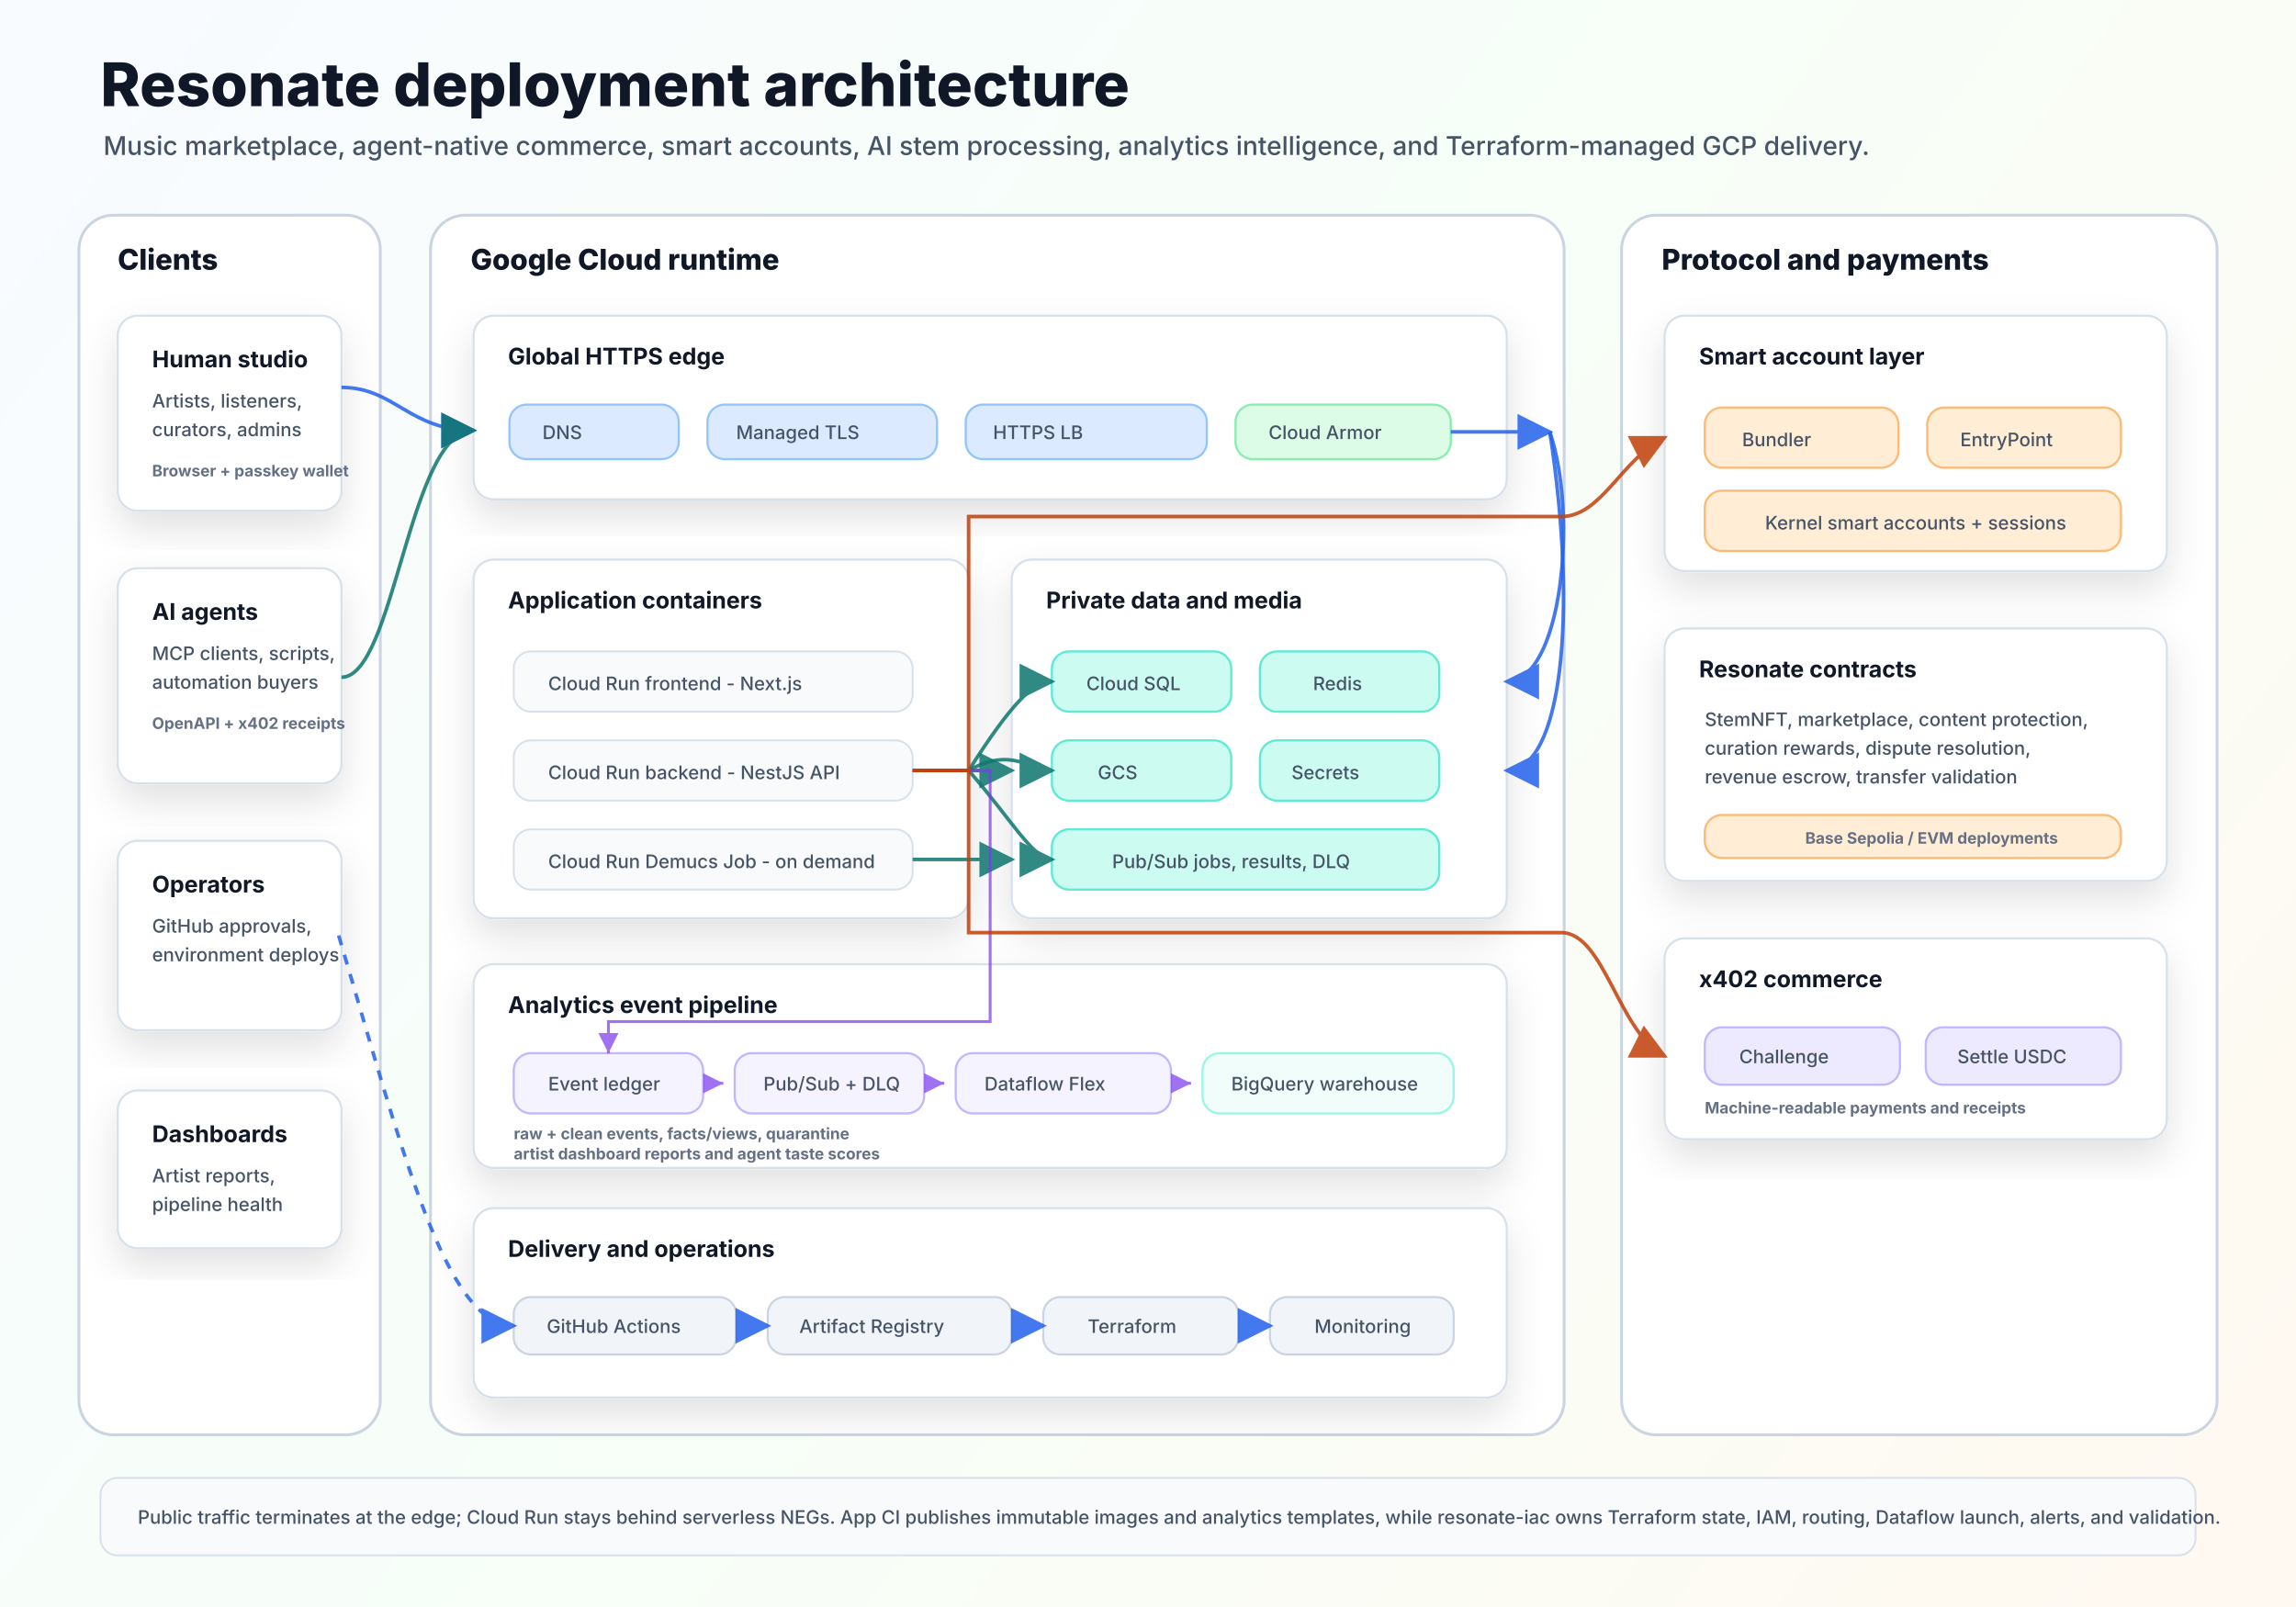
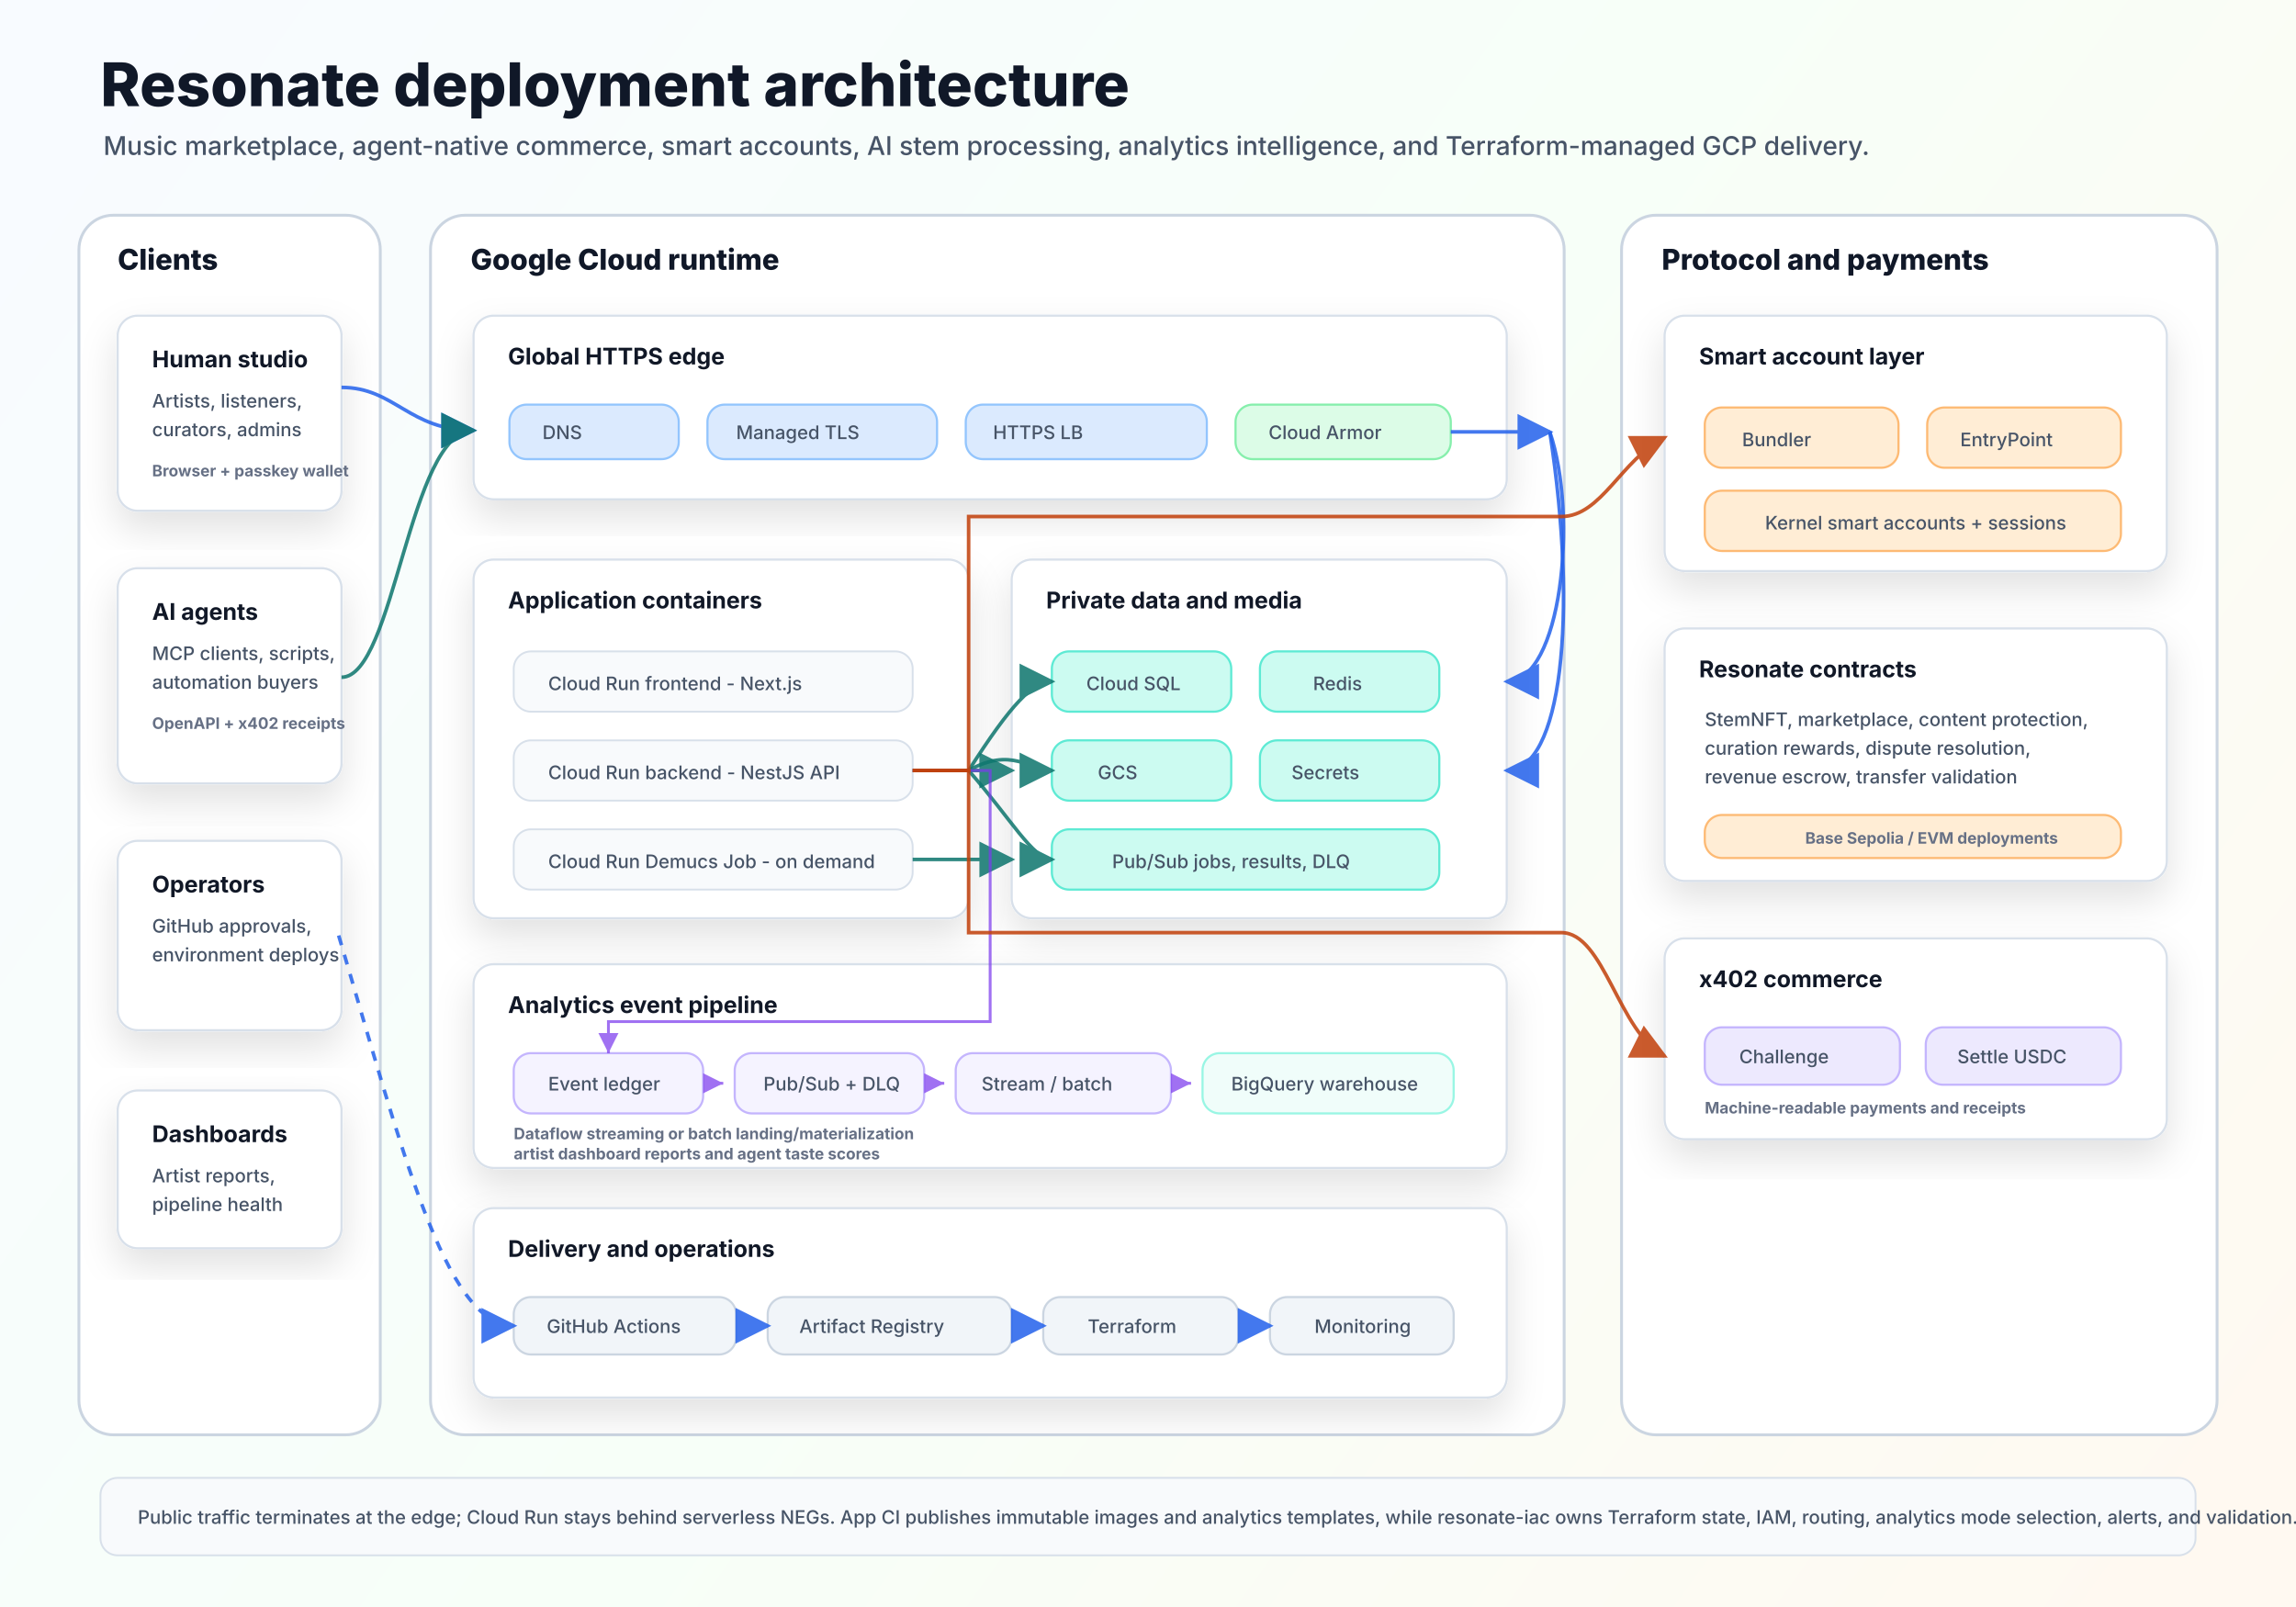
<svg xmlns="http://www.w3.org/2000/svg" width="1600" height="1120" viewBox="0 0 1600 1120" fill="none" role="img" aria-labelledby="title desc">
  <defs>
    <linearGradient id="bg" x1="60" y1="20" x2="1540" y2="1090" gradientUnits="userSpaceOnUse">
      <stop stop-color="#F8FBFF" />
      <stop offset="0.5" stop-color="#F7FFF8" />
      <stop offset="1" stop-color="#FFF9F1" />
    </linearGradient>
    <filter id="shadow" x="-20%" y="-20%" width="140%" height="140%">
      <feDropShadow dx="0" dy="12" stdDeviation="13" flood-color="#101828" flood-opacity="0.12" />
    </filter>
    <marker id="blueArrow" markerWidth="12" markerHeight="12" refX="10" refY="6" orient="auto">
      <path d="M1 1L11 6L1 11Z" fill="#2563EB" />
    </marker>
    <marker id="greenArrow" markerWidth="12" markerHeight="12" refX="10" refY="6" orient="auto">
      <path d="M1 1L11 6L1 11Z" fill="#0F766E" />
    </marker>
    <marker id="orangeArrow" markerWidth="12" markerHeight="12" refX="10" refY="6" orient="auto">
      <path d="M1 1L11 6L1 11Z" fill="#C2410C" />
    </marker>
    <marker id="purpleArrow" markerWidth="9" markerHeight="9" refX="8" refY="4.5" orient="auto">
      <path d="M1 1L8 4.5L1 8Z" fill="#7C3AED" />
    </marker>
    <style>
      .page { fill: url(#bg); }
      .zone { fill: #FFFFFF; stroke: #CBD5E1; stroke-width: 2; rx: 24; }
      .panel { fill: #FFFFFF; stroke: #D8E0EA; stroke-width: 1.5; rx: 14; filter: url(#shadow); }
      .sub { fill: #F8FAFC; stroke: #D8E0EA; stroke-width: 1.3; rx: 12; }
      .edge { fill: #DBEAFE; stroke: #93C5FD; stroke-width: 1.5; rx: 12; }
      .secure { fill: #DCFCE7; stroke: #86EFAC; stroke-width: 1.5; rx: 12; }
      .data { fill: #CCFBF1; stroke: #5EEAD4; stroke-width: 1.5; rx: 12; }
      .chain { fill: #FFEDD5; stroke: #FDBA74; stroke-width: 1.5; rx: 12; }
      .payment { fill: #EDE9FE; stroke: #C4B5FD; stroke-width: 1.5; rx: 12; }
      .analytics { fill: #F5F3FF; stroke: #C4B5FD; stroke-width: 1.5; rx: 12; }
      .warehouse { fill: #F0FDFA; stroke: #99F6E4; stroke-width: 1.5; rx: 12; }
      .ops { fill: #F1F5F9; stroke: #CBD5E1; stroke-width: 1.5; rx: 12; }
      .title { fill: #101828; font-family: Inter, Segoe UI, Arial, sans-serif; font-size: 42px; font-weight: 800; letter-spacing: 0; }
      .subtitle { fill: #475467; font-family: Inter, Segoe UI, Arial, sans-serif; font-size: 18px; font-weight: 500; letter-spacing: 0; }
      .h { fill: #101828; font-family: Inter, Segoe UI, Arial, sans-serif; font-size: 20px; font-weight: 800; letter-spacing: 0; }
      .label { fill: #111827; font-family: Inter, Segoe UI, Arial, sans-serif; font-size: 16px; font-weight: 750; letter-spacing: 0; }
      .small { fill: #475467; font-family: Inter, Segoe UI, Arial, sans-serif; font-size: 13px; font-weight: 520; letter-spacing: 0; }
      .tiny { fill: #667085; font-family: Inter, Segoe UI, Arial, sans-serif; font-size: 11px; font-weight: 650; letter-spacing: 0; }
      .blueLine { stroke: #2563EB; stroke-width: 2.5; marker-end: url(#blueArrow); opacity: 0.86; }
      .greenLine { stroke: #0F766E; stroke-width: 2.5; marker-end: url(#greenArrow); opacity: 0.86; }
      .orangeLine { stroke: #C2410C; stroke-width: 2.5; marker-end: url(#orangeArrow); opacity: 0.86; }
      .purpleLine { stroke: #7C3AED; stroke-width: 2; marker-end: url(#purpleArrow); opacity: 0.72; }
      .dash { stroke-dasharray: 7 7; }
    </style>
  </defs>
  <rect class="page" x="0" y="0" width="1600" height="1120" />
  <text x="70" y="74" class="title">Resonate deployment architecture</text>
  <text x="72" y="108" class="subtitle">Music marketplace, agent-native commerce, smart accounts, AI stem processing, analytics intelligence, and Terraform-managed GCP delivery.</text>
  <rect x="55" y="150" width="210" height="850" class="zone" />
  <text x="82" y="188" class="h">Clients</text>
  <rect x="82" y="220" width="156" height="136" class="panel" />
  <text x="106" y="256" class="label">Human studio</text>
  <text x="106" y="284" class="small">Artists, listeners,</text>
  <text x="106" y="304" class="small">curators, admins</text>
  <text x="106" y="332" class="tiny">Browser + passkey wallet</text>
  <rect x="82" y="396" width="156" height="150" class="panel" />
  <text x="106" y="432" class="label">AI agents</text>
  <text x="106" y="460" class="small">MCP clients, scripts,</text>
  <text x="106" y="480" class="small">automation buyers</text>
  <text x="106" y="508" class="tiny">OpenAPI + x402 receipts</text>
  <rect x="82" y="586" width="156" height="132" class="panel" />
  <text x="106" y="622" class="label">Operators</text>
  <text x="106" y="650" class="small">GitHub approvals,</text>
  <text x="106" y="670" class="small">environment deploys</text>
  <rect x="82" y="760" width="156" height="110" class="panel" />
  <text x="106" y="796" class="label">Dashboards</text>
  <text x="106" y="824" class="small">Artist reports,</text>
  <text x="106" y="844" class="small">pipeline health</text>
  <rect x="300" y="150" width="790" height="850" class="zone" />
  <text x="328" y="188" class="h">Google Cloud runtime</text>
  <rect x="330" y="220" width="720" height="128" class="panel" />
  <text x="354" y="254" class="label">Global HTTPS edge</text>
  <rect x="355" y="282" width="118" height="38" class="edge" />
  <text x="378" y="306" class="small">DNS</text>
  <rect x="493" y="282" width="160" height="38" class="edge" />
  <text x="513" y="306" class="small">Managed TLS</text>
  <rect x="673" y="282" width="168" height="38" class="edge" />
  <text x="692" y="306" class="small">HTTPS LB</text>
  <rect x="861" y="282" width="150" height="38" class="secure" />
  <text x="884" y="306" class="small">Cloud Armor</text>
  <rect x="330" y="390" width="345" height="250" class="panel" />
  <text x="354" y="424" class="label">Application containers</text>
  <rect x="358" y="454" width="278" height="42" class="sub" />
  <text x="382" y="481" class="small">Cloud Run frontend - Next.js</text>
  <rect x="358" y="516" width="278" height="42" class="sub" />
  <text x="382" y="543" class="small">Cloud Run backend - NestJS API</text>
  <rect x="358" y="578" width="278" height="42" class="sub" />
  <text x="382" y="605" class="small">Cloud Run Demucs Job - on demand</text>
  <rect x="705" y="390" width="345" height="250" class="panel" />
  <text x="729" y="424" class="label">Private data and media</text>
  <rect x="733" y="454" width="125" height="42" class="data" />
  <text x="757" y="481" class="small">Cloud SQL</text>
  <rect x="878" y="454" width="125" height="42" class="data" />
  <text x="915" y="481" class="small">Redis</text>
  <rect x="733" y="516" width="125" height="42" class="data" />
  <text x="765" y="543" class="small">GCS</text>
  <rect x="878" y="516" width="125" height="42" class="data" />
  <text x="900" y="543" class="small">Secrets</text>
  <rect x="733" y="578" width="270" height="42" class="data" />
  <text x="775" y="605" class="small">Pub/Sub jobs, results, DLQ</text>
  <rect x="330" y="672" width="720" height="142" class="panel" />
  <text x="354" y="706" class="label">Analytics event pipeline</text>
  <rect x="358" y="734" width="132" height="42" class="analytics" />
  <text x="382" y="760" class="small">Event ledger</text>
  <rect x="512" y="734" width="132" height="42" class="analytics" />
  <text x="532" y="760" class="small">Pub/Sub + DLQ</text>
  <rect x="666" y="734" width="150" height="42" class="analytics" />
-   <text x="686" y="760" class="small">Dataflow Flex</text>
+   <text x="684" y="760" class="small">Stream / batch</text>
  <rect x="838" y="734" width="175" height="42" class="warehouse" />
  <text x="858" y="760" class="small">BigQuery warehouse</text>
-   <text x="358" y="794" class="tiny">raw + clean events, facts/views, quarantine</text>
+   <text x="358" y="794" class="tiny">Dataflow streaming or batch landing/materialization</text>
  <text x="358" y="808" class="tiny">artist dashboard reports and agent taste scores</text>
  <rect x="330" y="842" width="720" height="132" class="panel" />
  <text x="354" y="876" class="label">Delivery and operations</text>
  <rect x="358" y="904" width="155" height="40" class="ops" />
  <text x="381" y="929" class="small">GitHub Actions</text>
  <rect x="535" y="904" width="170" height="40" class="ops" />
  <text x="557" y="929" class="small">Artifact Registry</text>
  <rect x="727" y="904" width="136" height="40" class="ops" />
  <text x="758" y="929" class="small">Terraform</text>
  <rect x="885" y="904" width="128" height="40" class="ops" />
  <text x="916" y="929" class="small">Monitoring</text>
  <rect x="1130" y="150" width="415" height="850" class="zone" />
  <text x="1158" y="188" class="h">Protocol and payments</text>
  <rect x="1160" y="220" width="350" height="178" class="panel" />
  <text x="1184" y="254" class="label">Smart account layer</text>
  <rect x="1188" y="284" width="135" height="42" class="chain" />
  <text x="1214" y="311" class="small">Bundler</text>
  <rect x="1343" y="284" width="135" height="42" class="chain" />
  <text x="1366" y="311" class="small">EntryPoint</text>
  <rect x="1188" y="342" width="290" height="42" class="chain" />
  <text x="1230" y="369" class="small">Kernel smart accounts + sessions</text>
  <rect x="1160" y="438" width="350" height="176" class="panel" />
  <text x="1184" y="472" class="label">Resonate contracts</text>
  <text x="1188" y="506" class="small">StemNFT, marketplace, content protection,</text>
  <text x="1188" y="526" class="small">curation rewards, dispute resolution,</text>
  <text x="1188" y="546" class="small">revenue escrow, transfer validation</text>
  <rect x="1188" y="568" width="290" height="30" class="chain" />
  <text x="1258" y="588" class="tiny">Base Sepolia / EVM deployments</text>
  <rect x="1160" y="654" width="350" height="140" class="panel" />
  <text x="1184" y="688" class="label">x402 commerce</text>
  <rect x="1188" y="716" width="136" height="40" class="payment" />
  <text x="1212" y="741" class="small">Challenge</text>
  <rect x="1342" y="716" width="136" height="40" class="payment" />
  <text x="1364" y="741" class="small">Settle USDC</text>
  <text x="1188" y="776" class="tiny">Machine-readable payments and receipts</text>
  <path d="M238 270 C275 270 285 300 330 300" class="blueLine" />
  <path d="M238 472 C275 472 285 300 330 300" class="greenLine" />
  <path d="M1011 301 C1040 301 1052 301 1080 301" class="blueLine" />
  <path d="M1080 301 C1100 360 1088 475 1050 475" class="blueLine" />
  <path d="M1080 301 C1100 430 1088 537 1050 537" class="blueLine" />
  <path d="M636 537 C662 537 682 537 705 537" class="greenLine" />
  <path d="M636 599 C662 599 682 599 705 599" class="greenLine" />
  <path d="M675 537 C705 490 720 475 733 475" class="greenLine" />
  <path d="M675 537 C705 520 718 537 733 537" class="greenLine" />
  <path d="M675 537 C704 570 720 599 733 599" class="greenLine" />
  <path d="M636 537 H690 V712 H424 V734" class="purpleLine" />
  <path d="M492 755 H504" class="purpleLine" />
  <path d="M646 755 H658" class="purpleLine" />
  <path d="M818 755 H830" class="purpleLine" />
  <path d="M636 537 H675 V360 H1088 C1116 360 1130 320 1160 305" class="orangeLine" />
  <path d="M636 537 H675 V650 H1088 C1118 650 1128 720 1160 736" class="orangeLine" />
  <path d="M236 652 C280 800 310 924 358 924" class="blueLine dash" />
  <path d="M513 924 C520 924 528 924 535 924" class="blueLine" />
  <path d="M705 924 C712 924 720 924 727 924" class="blueLine" />
  <path d="M863 924 C870 924 878 924 885 924" class="blueLine" />
  <rect x="70" y="1030" width="1460" height="54" class="sub" />
-   <text x="96" y="1062" class="small">Public traffic terminates at the edge; Cloud Run stays behind serverless NEGs. App CI publishes immutable images and analytics templates, while resonate-iac owns Terraform state, IAM, routing, Dataflow launch, alerts, and validation.</text>
+   <text x="96" y="1062" class="small">Public traffic terminates at the edge; Cloud Run stays behind serverless NEGs. App CI publishes immutable images and analytics templates, while resonate-iac owns Terraform state, IAM, routing, analytics mode selection, alerts, and validation.</text>
</svg>
